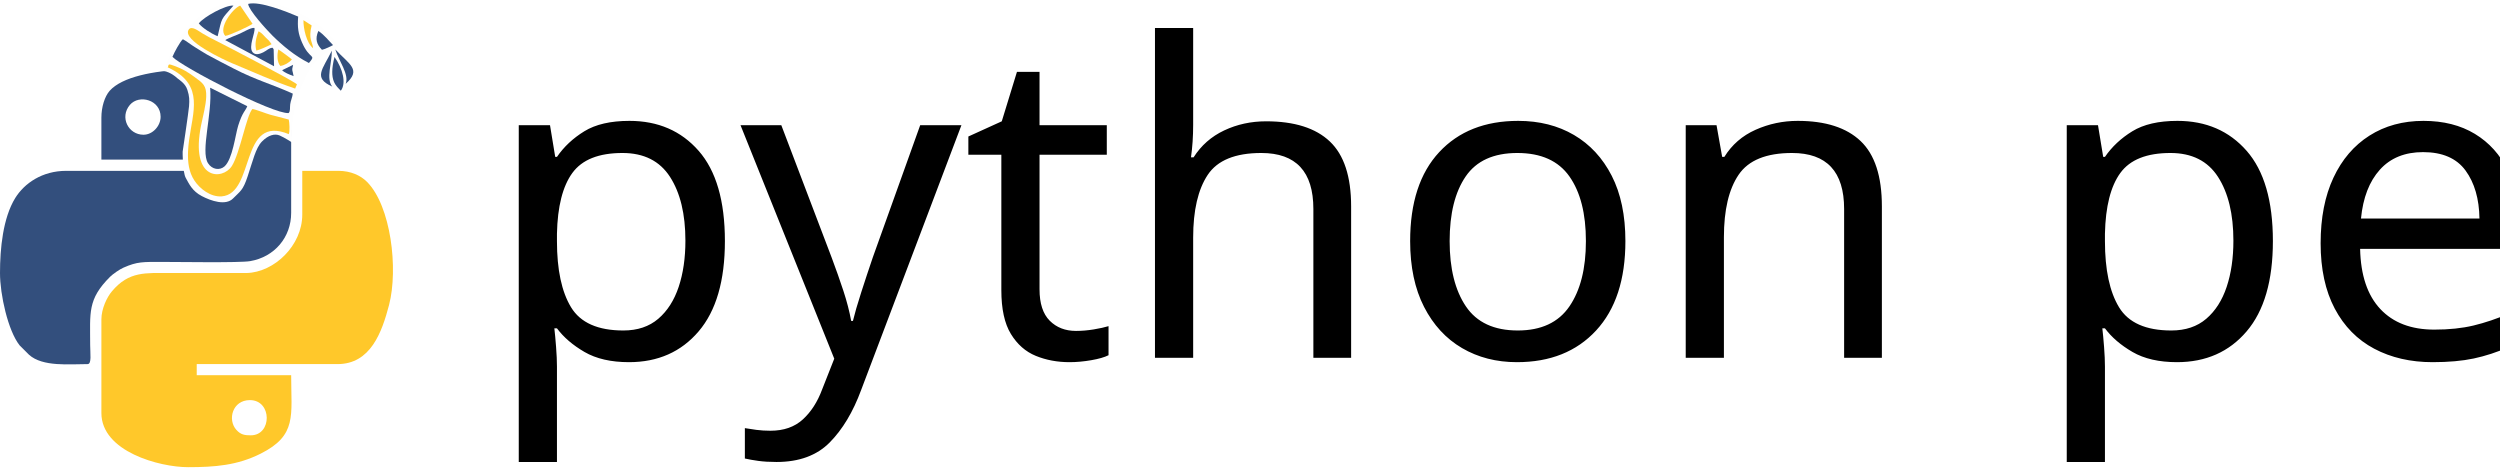
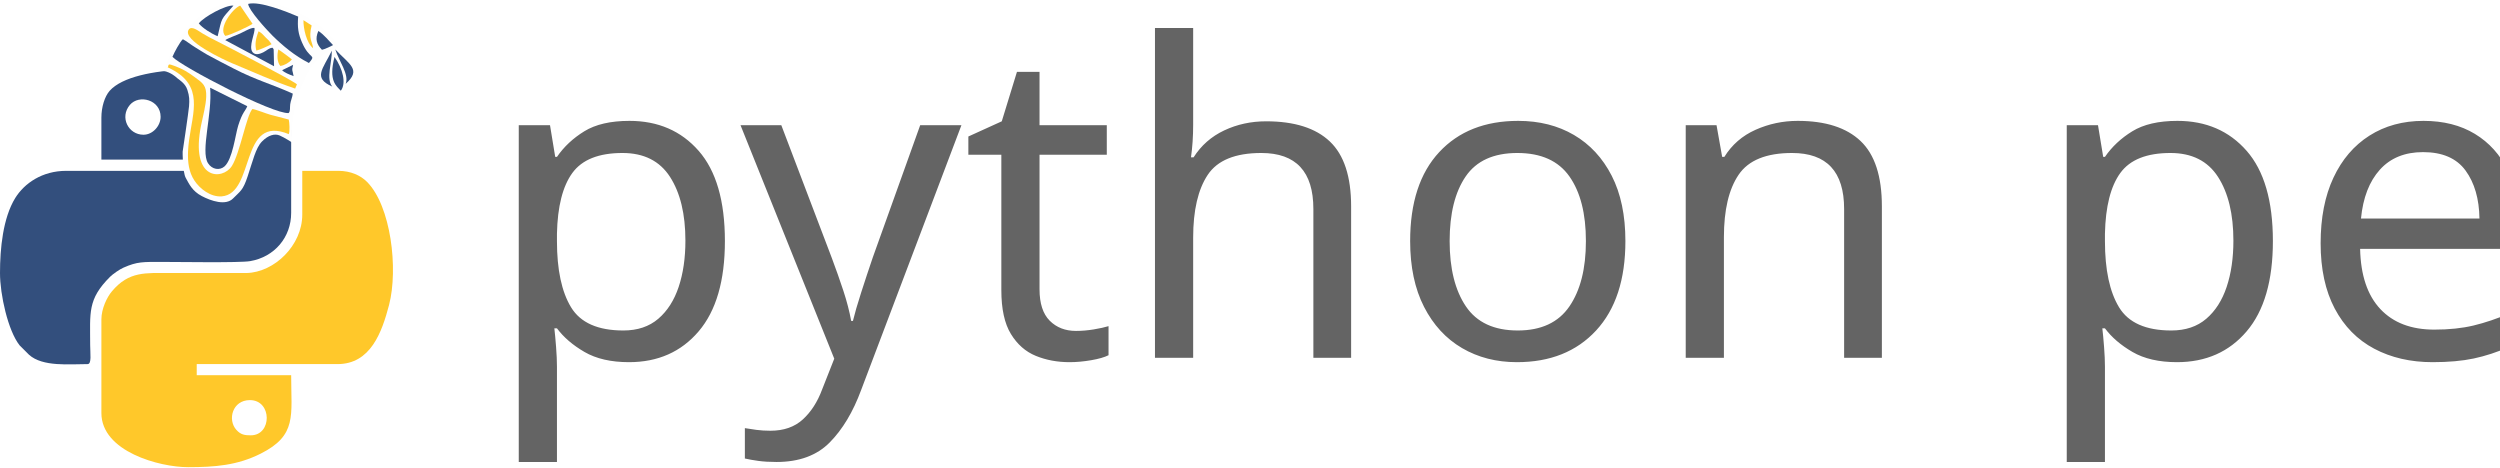
<svg xmlns="http://www.w3.org/2000/svg" xml:space="preserve" width="1075.331" height="200.946" version="1.1" style="clip-rule:evenodd;fill-rule:evenodd;image-rendering:optimizeQuality;shape-rendering:geometricPrecision;text-rendering:geometricPrecision" viewBox="0 0 28451.471 5316.684" id="svg73">
  <defs id="defs4">
    <style type="text/css" id="style2">
    .fil0 {fill:#FEFEFE}
    .fil1 {fill:#FFC82A}
    .fil4 {fill:#FFC82A}
    .fil3 {fill:#334F7D}
    .fil5 {fill:#FFC82A;fill-rule:nonzero}
    .fil2 {fill:#334F7D;fill-rule:nonzero}
   </style>
  </defs>
  <g id="g4556" transform="translate(0,-2.7689352e-5)">
    <g transform="translate(15488.472,-9335.276)" id="g4972">
      <path class="fil3" d="m -13855.911,10868.605 c -172.318,0 -273.157,-199.124 -154.448,-339.532 105.944,-123.815 349.743,-57.44 349.743,135.302 0,103.391 -89.35,204.23 -195.295,204.23 z m -478.663,-195.295 v 478.663 h 1074.759 v 127.644 h -1475.56 c -271.88,0 -474.834,140.408 -579.501,308.897 -140.408,227.206 -173.596,576.949 -173.596,853.936 0,245.075 90.627,656.088 223.377,823.301 l 107.22,107.22 c 155.725,139.132 458.241,105.944 666.3,105.944 48.504,0 29.358,-119.985 29.358,-215.717 0,-371.443 -31.911,-520.786 227.205,-778.626 30.635,-30.634 109.774,-85.521 151.896,-103.391 158.278,-70.204 223.376,-65.098 441.647,-65.098 181.254,0 882.017,11.488 999.449,-8.935 278.263,-47.229 467.175,-271.881 467.175,-548.868 v -1016.043 c 0,-251.457 -164.66,-419.947 -335.702,-505.468 -302.516,-151.896 -1447.478,-183.807 -1729.571,131.473 -57.439,65.098 -94.456,186.359 -94.456,305.068 z" id="path4968" style="fill:#334f7d;stroke-width:1.276" />
      <path class="fil4" d="m -12634.362,14289.452 c -68.927,0 -113.602,-6.382 -163.383,-61.269 -104.668,-114.879 -45.952,-339.532 153.172,-339.532 254.011,0 254.011,400.801 10.211,400.801 z m 585.884,-2512.025 c 0,352.296 -319.109,657.364 -634.388,665.023 h -870.529 c -276.987,0 -467.176,-22.976 -661.194,208.059 -57.44,67.651 -119.985,199.124 -119.985,320.385 v 1064.547 c 0,439.094 661.194,616.519 986.685,616.519 303.792,0 560.355,-20.423 824.577,-153.173 417.395,-209.335 348.467,-431.435 348.467,-893.504 h -1074.759 v -126.368 h 1601.927 c 376.549,0 505.469,-361.231 587.16,-673.958 105.945,-409.735 21.7,-1125.816 -251.457,-1400.249 -72.757,-72.757 -185.084,-125.091 -325.491,-125.091 h -411.013 z" id="path4970" style="fill:#ffc82a;stroke-width:1.276" />
    </g>
    <g id="g5008" transform="translate(-10723.712,-4146.972)">
      <path class="fil0" d="m 12589.223,4954.802 c 75.31,15.317 127.644,59.992 153.172,82.968 26.806,22.976 89.351,57.44 113.603,131.473 24.252,75.31 24.252,113.603 19.147,187.636 -6.382,72.757 -72.757,515.68 -72.757,515.68 0,0 -2.553,231.035 35.74,299.962 38.293,68.928 74.033,149.343 181.254,205.506 105.944,56.163 273.157,112.326 356.125,28.082 81.692,-84.245 112.327,-86.798 167.214,-254.011 56.163,-167.213 90.626,-321.662 162.107,-394.419 71.48,-72.757 145.514,-93.18 201.677,-68.928 56.163,24.252 144.237,81.692 144.237,81.692 0,0 -24.252,-223.376 35.74,-416.118 59.993,-192.742 30.635,-150.619 116.156,-331.873 86.797,-179.977 181.254,-248.905 246.352,-280.816 65.098,-33.187 131.473,-57.44 131.473,-57.44 -179.978,-330.597 -811.813,-640.771 -1280.265,-504.192 -216.994,62.545 -390.589,195.295 -524.615,388.036 -125.091,178.701 -186.36,386.76 -186.36,386.76 z" id="path4974" style="fill:#fefefe;stroke-width:1.276" />
      <path class="fil1" d="m 12639.004,4892.257 c 1.277,39.569 -39.569,-2.553 66.375,58.716 25.529,14.041 56.163,35.74 80.415,54.887 261.67,219.547 91.904,527.168 77.863,865.423 -5.106,123.814 10.211,236.141 72.757,330.597 59.992,91.903 182.53,188.912 310.174,179.977 385.483,-30.634 200.4,-942.01 763.308,-708.422 14.041,-26.805 7.659,-136.579 0,-165.937 l -205.506,-53.61 c -53.61,-14.041 -158.278,-58.716 -208.059,-66.375 -67.651,71.48 -140.408,499.086 -233.588,648.429 -103.391,163.384 -479.94,172.319 -349.743,-467.175 20.423,-97.009 54.887,-228.482 57.439,-319.109 5.106,-128.92 -37.016,-157.002 -134.025,-227.206 -80.416,-58.716 -130.197,-88.074 -215.718,-121.261 -93.18,-37.017 -71.48,-12.764 -81.692,-8.935 z" id="path4976" style="fill:#ffc82a;stroke-width:1.276" />
      <path class="fil3" d="m 12686.232,4793.971 c 105.944,112.326 1148.792,656.088 1322.388,639.494 21.699,-20.423 12.764,-65.098 17.87,-99.562 5.105,-40.846 25.528,-81.692 29.358,-121.261 -238.694,-108.497 -414.842,-151.896 -673.958,-285.922 -107.221,-56.163 -202.954,-103.391 -301.239,-158.278 -52.334,-30.634 -90.627,-54.887 -141.684,-86.798 -40.846,-24.252 -97.01,-70.204 -134.026,-88.074 -29.358,22.976 -99.562,151.896 -118.709,200.4 z" id="path4978" style="fill:#334f7d;stroke-width:1.276" />
      <path class="fil3" d="m 13537.615,5355.603 -422.5,-210.612 c 26.805,303.792 -111.05,718.633 -24.253,859.041 45.952,72.757 132.75,85.521 187.636,37.017 91.904,-81.692 123.815,-359.955 155.726,-463.346 49.781,-159.554 84.244,-168.489 103.391,-222.1 z" id="path4980" style="fill:#334f7d;stroke-width:1.276" />
      <path class="fil3" d="m 13547.826,4191.494 c 5.106,70.204 208.059,292.304 276.987,361.231 112.326,111.05 251.458,228.482 414.841,311.45 88.074,-107.221 8.935,-28.081 -80.415,-237.417 -40.846,-94.456 -52.334,-168.489 -42.122,-291.027 -125.091,-53.61 -439.094,-179.977 -569.291,-144.237 z" id="path4982" style="fill:#334f7d;stroke-width:1.276" />
      <path class="fil4" d="m 14082.653,5155.203 20.423,-48.505 c -34.464,-37.017 -785.008,-427.606 -924.14,-497.81 -52.333,-25.529 -104.667,-53.61 -153.172,-82.968 -40.846,-24.252 -119.985,-89.35 -153.172,-43.399 -88.074,121.261 409.736,349.743 492.704,384.207 241.246,99.562 462.07,201.677 717.357,288.474 z" id="path4984" style="fill:#ffc82a;stroke-width:1.276" />
      <path class="fil3" d="m 13287.433,4603.783 555.25,297.409 -3.829,-163.384 c -1.277,-33.187 3.829,-24.252 -12.765,-47.228 -42.122,1.276 -62.545,30.634 -107.22,52.334 -31.911,15.317 -85.522,37.017 -118.709,0 -54.887,-62.545 33.187,-225.929 19.147,-278.263 -34.464,-7.659 -128.92,48.505 -165.937,65.098 -30.634,14.041 -150.619,58.716 -165.937,74.033 z" id="path4986" style="fill:#334f7d;stroke-width:1.276" />
      <path class="fil1" d="m 13287.433,4555.278 c 42.123,-2.553 276.987,-109.773 310.174,-137.855 l -140.408,-206.783 c -82.968,29.358 -255.287,256.564 -169.766,344.638 z" id="path4988" style="fill:#ffc82a;stroke-width:1.276" />
      <path class="fil3" d="m 12986.195,4413.594 c 40.846,51.057 139.131,114.879 214.441,145.514 53.61,-222.1 29.358,-177.424 179.977,-348.467 -88.074,-8.935 -339.532,128.92 -394.418,202.953 z" id="path4990" style="fill:#334f7d;stroke-width:1.276" />
      <path class="fil1" d="m 13641.006,4722.491 c 31.911,-5.106 139.132,-53.61 173.595,-72.757 l -29.358,-39.569 c -14.04,-14.041 -24.252,-24.252 -37.016,-35.74 -26.805,-26.805 -44.676,-52.334 -81.692,-71.48 -34.464,86.798 -43.399,153.172 -25.529,219.547 z" id="path4992" style="fill:#ffc82a;stroke-width:1.276" />
      <path class="fil3" d="m 14387.721,4713.556 c 22.976,-2.553 111.05,-43.399 126.367,-53.61 -49.781,-49.781 -98.285,-114.879 -167.213,-160.831 -40.846,94.456 -17.87,154.449 40.846,214.441 z" id="path4994" style="fill:#334f7d;stroke-width:1.276" />
      <path class="fil1" d="m 13914.163,4897.363 c 45.952,-6.382 97.009,-34.464 131.473,-74.033 -7.658,-8.935 -134.026,-102.115 -154.449,-113.603 -15.317,61.269 -15.317,145.514 22.976,187.636 z" id="path4996" style="fill:#ffc82a;stroke-width:1.276" />
      <path class="fil1" d="m 14286.883,4695.686 c -8.936,-80.415 -54.887,-102.115 -16.594,-259.116 l -93.18,-59.992 c -1.276,93.18 33.187,257.84 109.774,319.109 z" id="path4998" style="fill:#ffc82a;stroke-width:1.276" />
      <path class="fil3" d="m 13934.586,4945.867 c 25.529,28.082 84.245,49.781 130.197,67.651 -8.935,-65.098 -25.529,-57.44 -5.106,-128.92 z" id="path5000" style="fill:#334f7d;stroke-width:1.276" />
      <path style="fill:#334f7d;stroke-width:1.276" id="path5002" d="m 14539.617,4709.727 c 163.384,173.595 301.239,229.758 117.432,391.866 44.675,-105.944 -77.863,-261.669 -117.432,-391.866 z" class="fil3" />
      <path style="fill:#334f7d;stroke-width:1.276" id="path5004" d="m 14500.047,4723.768 c -103.391,213.165 -218.27,308.897 5.106,408.459 -74.033,-88.074 -2.553,-271.881 -5.106,-408.459 z" class="fil3" />
      <path style="fill:#334f7d;stroke-width:1.276" id="path5006" d="m 14530.682,4795.248 c -70.204,274.434 20.423,328.044 71.48,384.207 65.098,-82.968 22.976,-250.181 -71.48,-384.207 z" class="fil3" />
    </g>
  </g>
-   <text xml:space="preserve" style="font-style:normal;font-weight:normal;font-size:1058.333px;line-height:1.25;font-family:sans-serif;letter-spacing:0px;word-spacing:0px;fill:#000000;fill-opacity:1;stroke:none;stroke-width:26.458" x="5484.017" y="4072.276" id="text4520">
-     <tspan id="tspan4518" x="5484.017" y="4072.276" style="font-style:normal;font-variant:normal;font-weight:normal;font-stretch:normal;font-size:4938.889px;font-family:Flux;-inkscape-font-specification:Flux;stroke-width:26.458">python perú</tspan>
+   <text xml:space="preserve" style="font-style:normal;font-weight:normal;font-size:1058.333px;line-height:1.25;font-family:sans-serif;letter-spacing:0px;word-spacing:0px;fill:#646464;fill-opacity:1;stroke:none;stroke-width:26.458;" x="5484.017" y="4072.276" id="text4520">
+     <tspan id="tspan4518" x="5484.017" y="4072.276" style="font-style:normal;font-variant:normal;font-weight:normal;font-stretch:normal;font-size:4938.889px;font-family:Flux;-inkscape-font-specification:Flux;stroke-width:26.458;fill:#646464;fill-opacity:1;">python perú</tspan>
  </text>
</svg>
